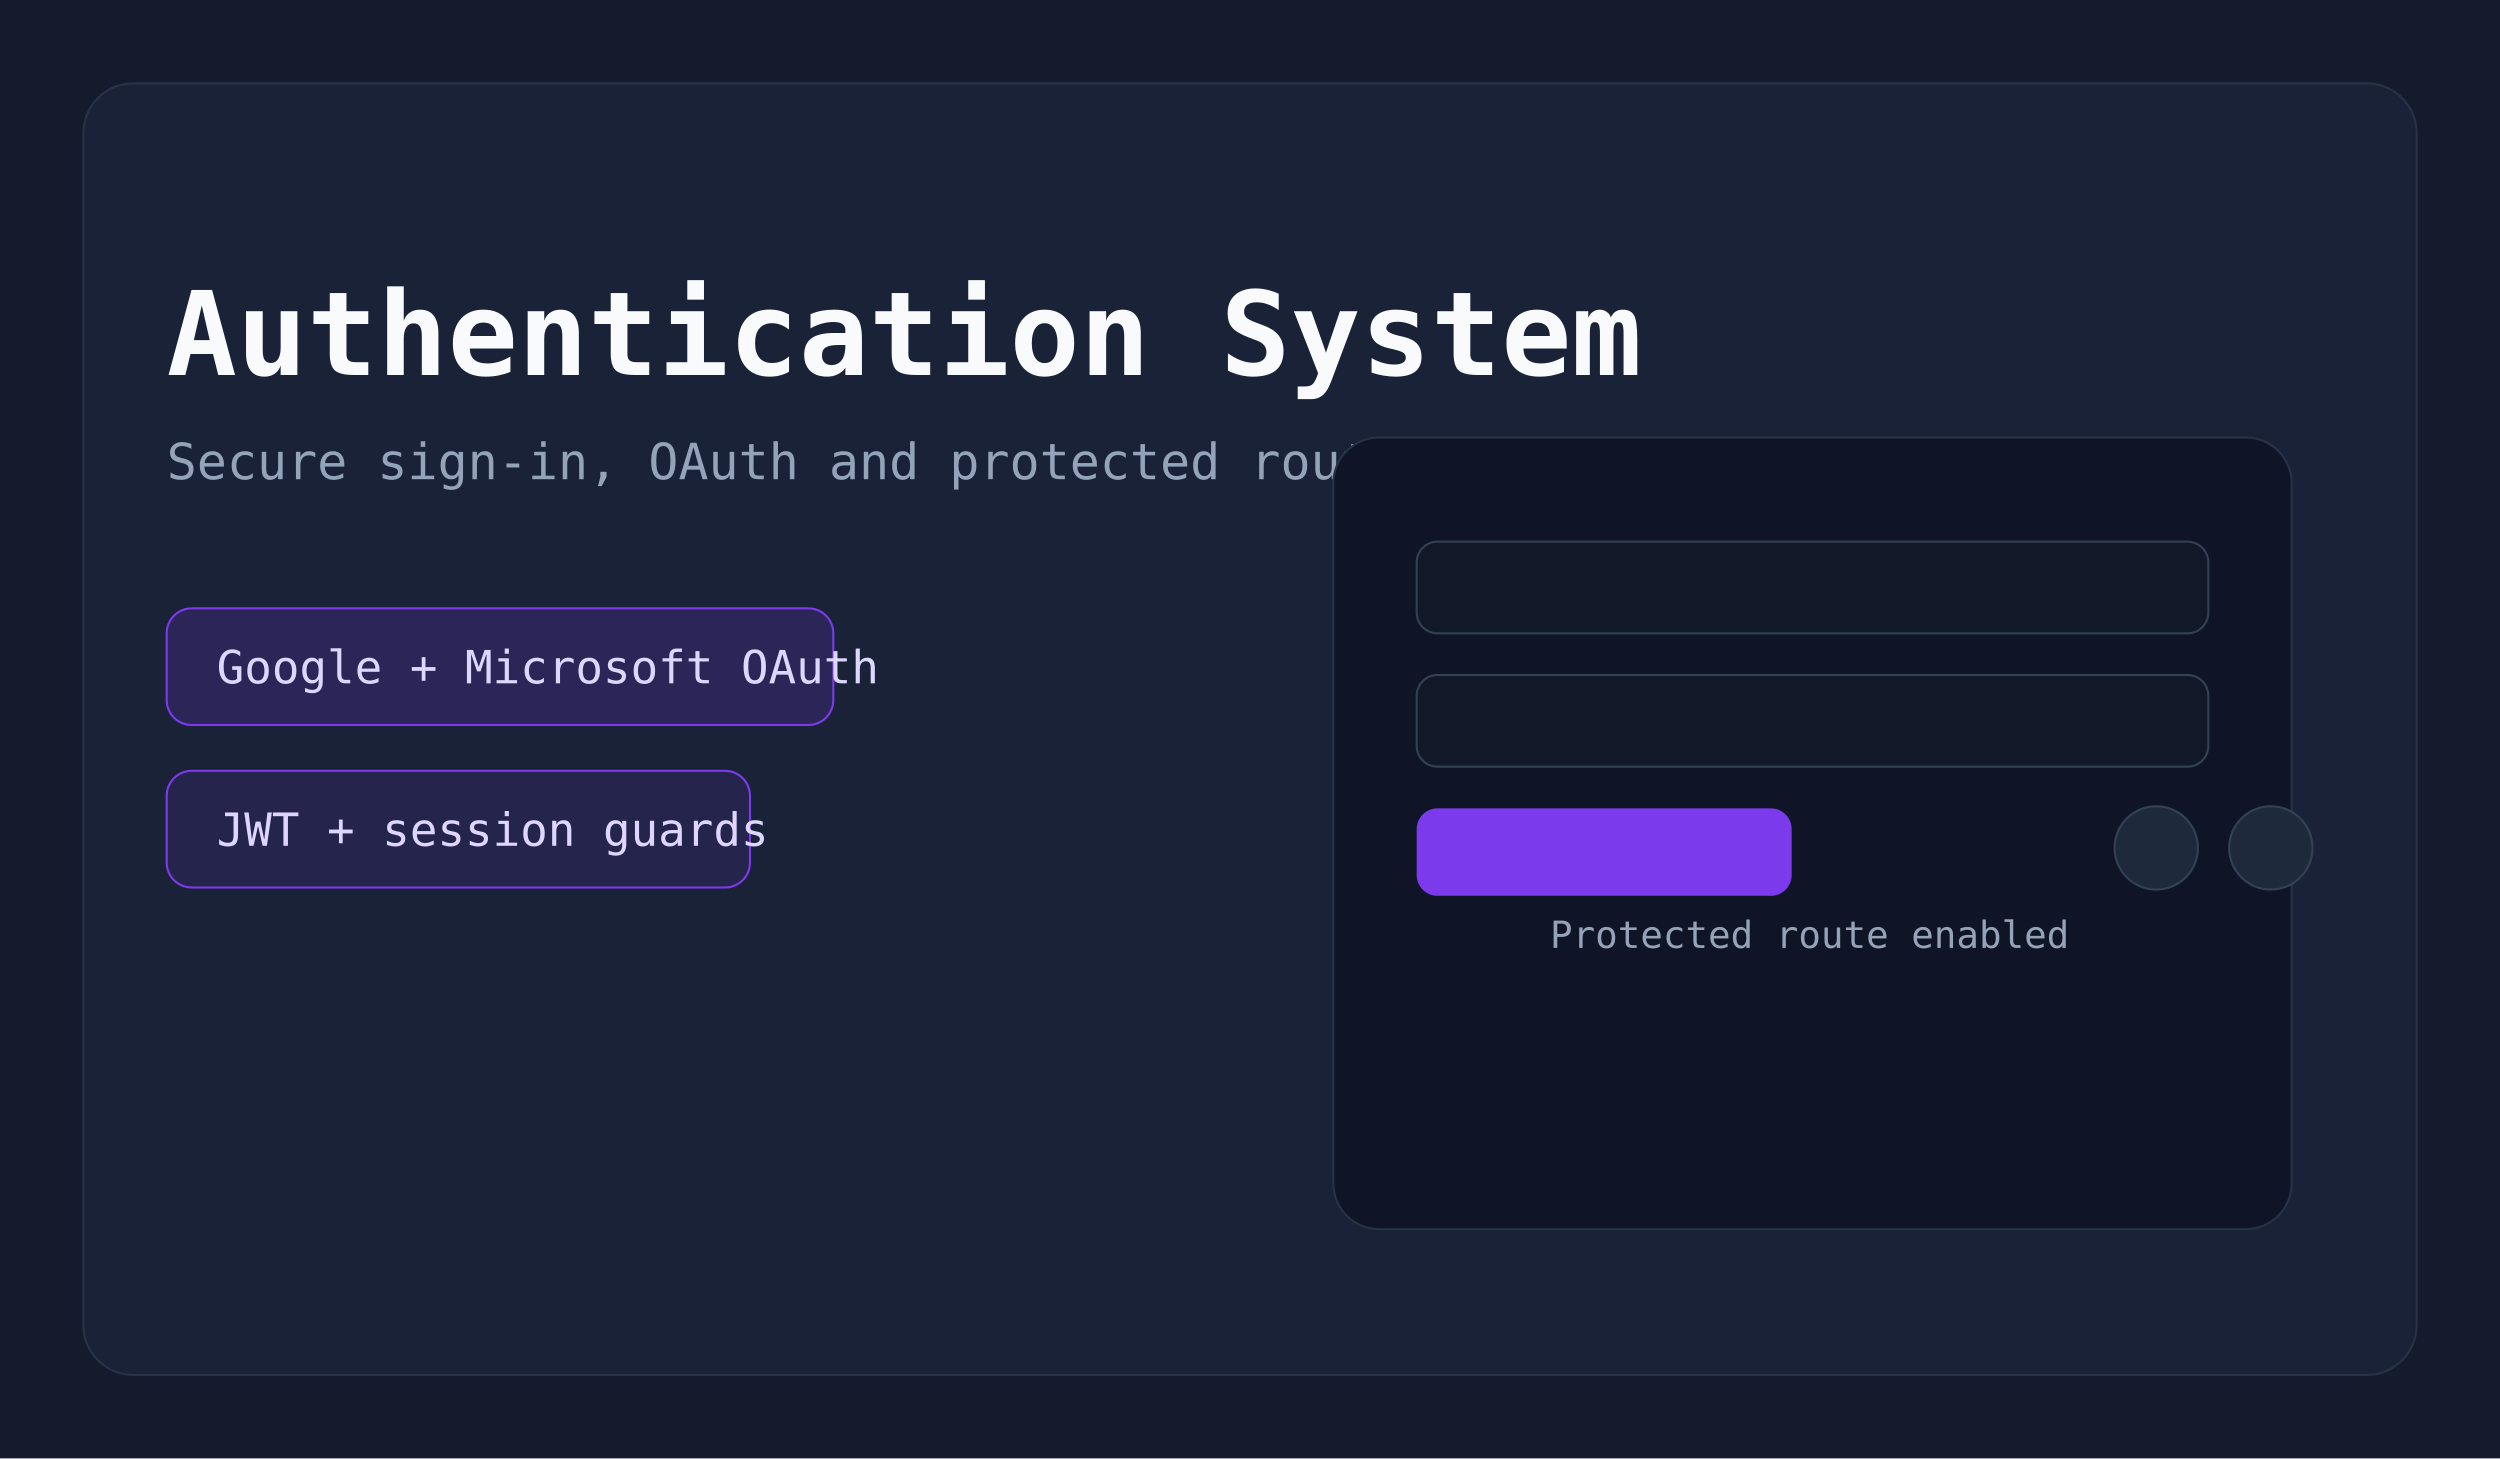
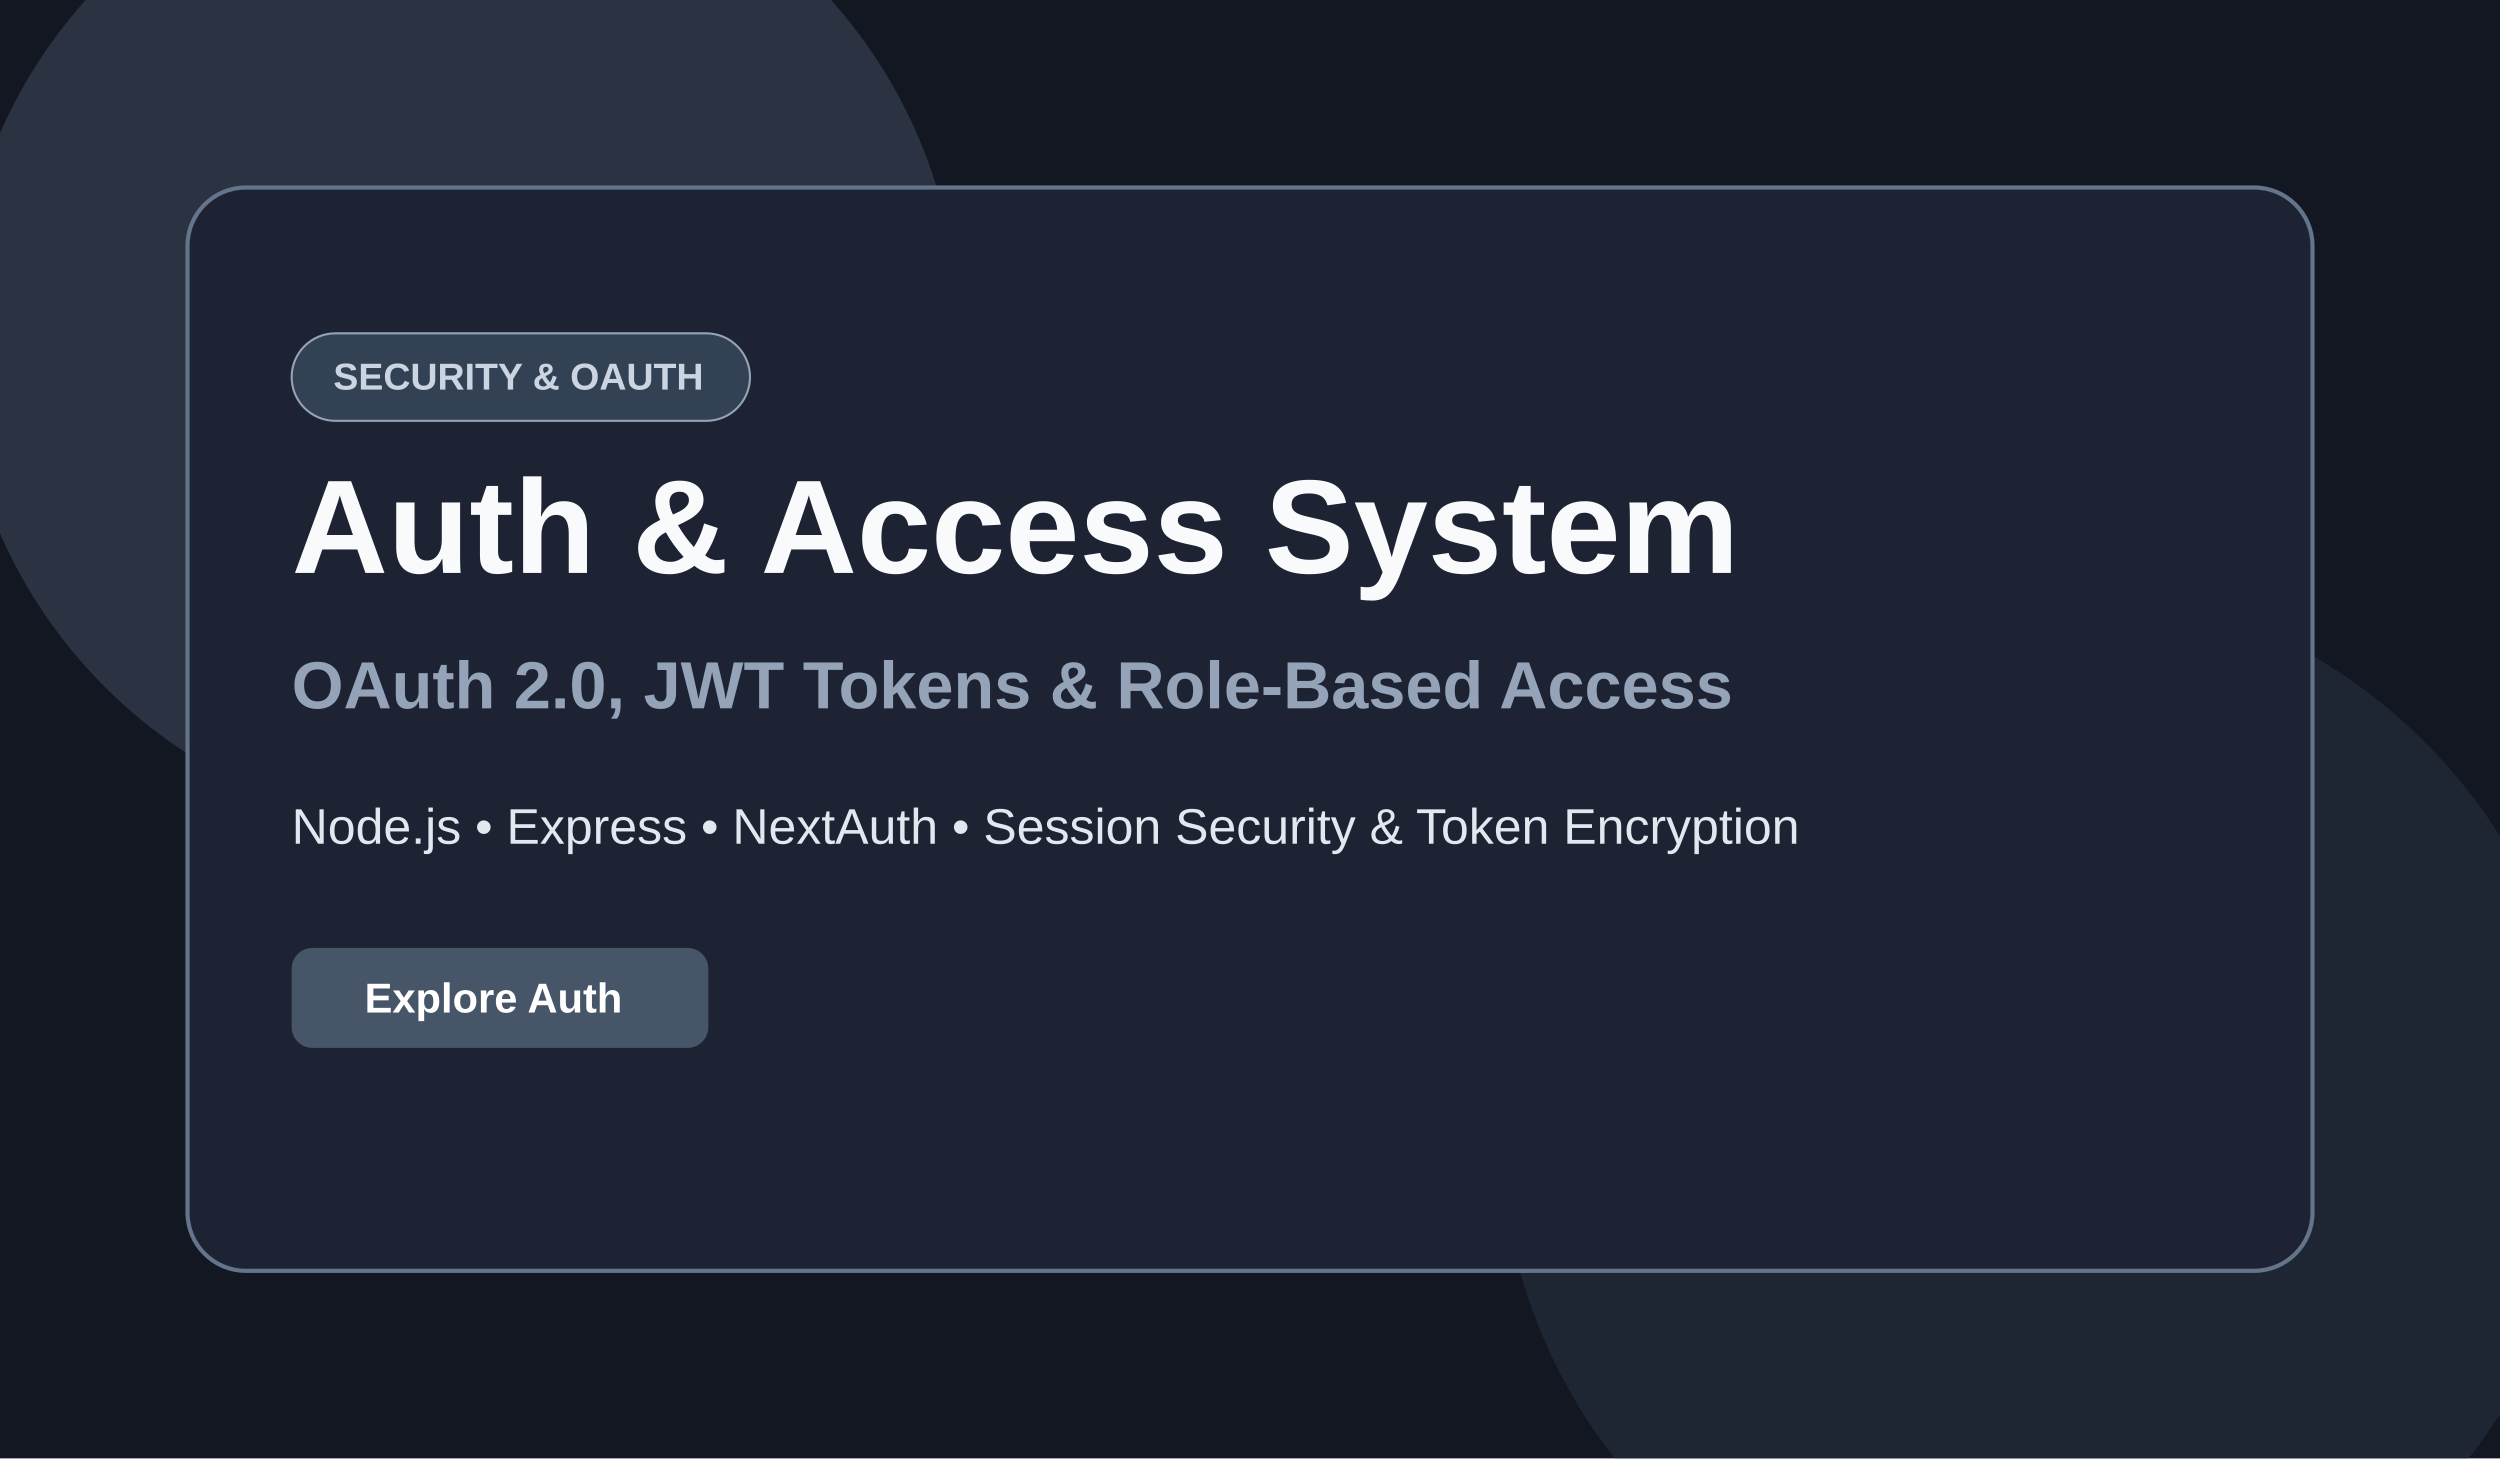
<svg xmlns="http://www.w3.org/2000/svg" width="1200" height="700" viewBox="0 0 1200 700" fill="none">
-   <rect width="1200" height="700" fill="#141B2D" />
-   <rect x="40" y="40" width="1120" height="620" rx="24" fill="#1A2237" stroke="#273247" />
-   <text x="80" y="180" fill="#F8FAFC" font-size="56" font-family="monospace" font-weight="700">Authentication System</text>
-   <text x="80" y="230" fill="#94A3B8" font-size="24" font-family="monospace">Secure sign-in, OAuth and protected routing</text>
-   <rect x="80" y="292" width="320" height="56" rx="12" fill="#7C3AED" fill-opacity="0.18" stroke="#7C3AED" />
-   <text x="104" y="328" fill="#DDD6FE" font-size="22" font-family="monospace">Google + Microsoft OAuth</text>
-   <rect x="80" y="370" width="280" height="56" rx="12" fill="#7C3AED" fill-opacity="0.12" stroke="#7C3AED" />
-   <text x="104" y="406" fill="#DDD6FE" font-size="22" font-family="monospace">JWT + session guards</text>
-   <rect x="640" y="210" width="460" height="380" rx="22" fill="#0F1526" stroke="#273247" />
-   <rect x="680" y="260" width="380" height="44" rx="10" fill="#111827" stroke="#334155" />
-   <rect x="680" y="324" width="380" height="44" rx="10" fill="#111827" stroke="#334155" />
-   <rect x="680" y="388" width="180" height="42" rx="10" fill="#7C3AED" />
-   <circle cx="1035" cy="407" r="20" fill="#1E293B" stroke="#334155" />
-   <circle cx="1090" cy="407" r="20" fill="#1E293B" stroke="#334155" />
-   <text x="744" y="455" fill="#94A3B8" font-size="18" font-family="monospace">Protected route enabled</text>
+   <rect width="1200" height="700" fill="#131722" />
+   <circle cx="220" cy="160" r="240" fill="#64748b" fill-opacity="0.3" />
+   <circle cx="980" cy="540" r="260" fill="#475569" fill-opacity="0.25" />
+   <rect x="90" y="90" width="1020" height="520" rx="28" fill="#1e2333" stroke="#64748b" stroke-width="2" />
+   <rect x="140" y="160" width="220" height="42" rx="21" fill="#334155" stroke="#94a3b8" />
+   <text x="160" y="187" fill="#cbd5e1" font-size="18" font-family="Arial, sans-serif" font-weight="700">SECURITY &amp; OAUTH</text>
+   <text x="140" y="275" fill="#f8fafc" font-size="64" font-family="Arial, sans-serif" font-weight="700">
+     Auth &amp; Access System
+   </text>
+   <text x="140" y="340" fill="#94a3b8" font-size="32" font-family="Arial, sans-serif" font-weight="600">
+     OAuth 2.0, JWT Tokens &amp; Role-Based Access
+   </text>
+   <text x="140" y="405" fill="#e2e8f0" font-size="24" font-family="Arial, sans-serif">
+     Node.js • Express • NextAuth • Session Security &amp; Token Encryption
+   </text>
+   <rect x="140" y="455" width="200" height="48" rx="10" fill="#475569" />
+   <text x="175" y="486" fill="#ffffff" font-size="20" font-family="Arial, sans-serif" font-weight="700">Explore Auth</text>
</svg>
